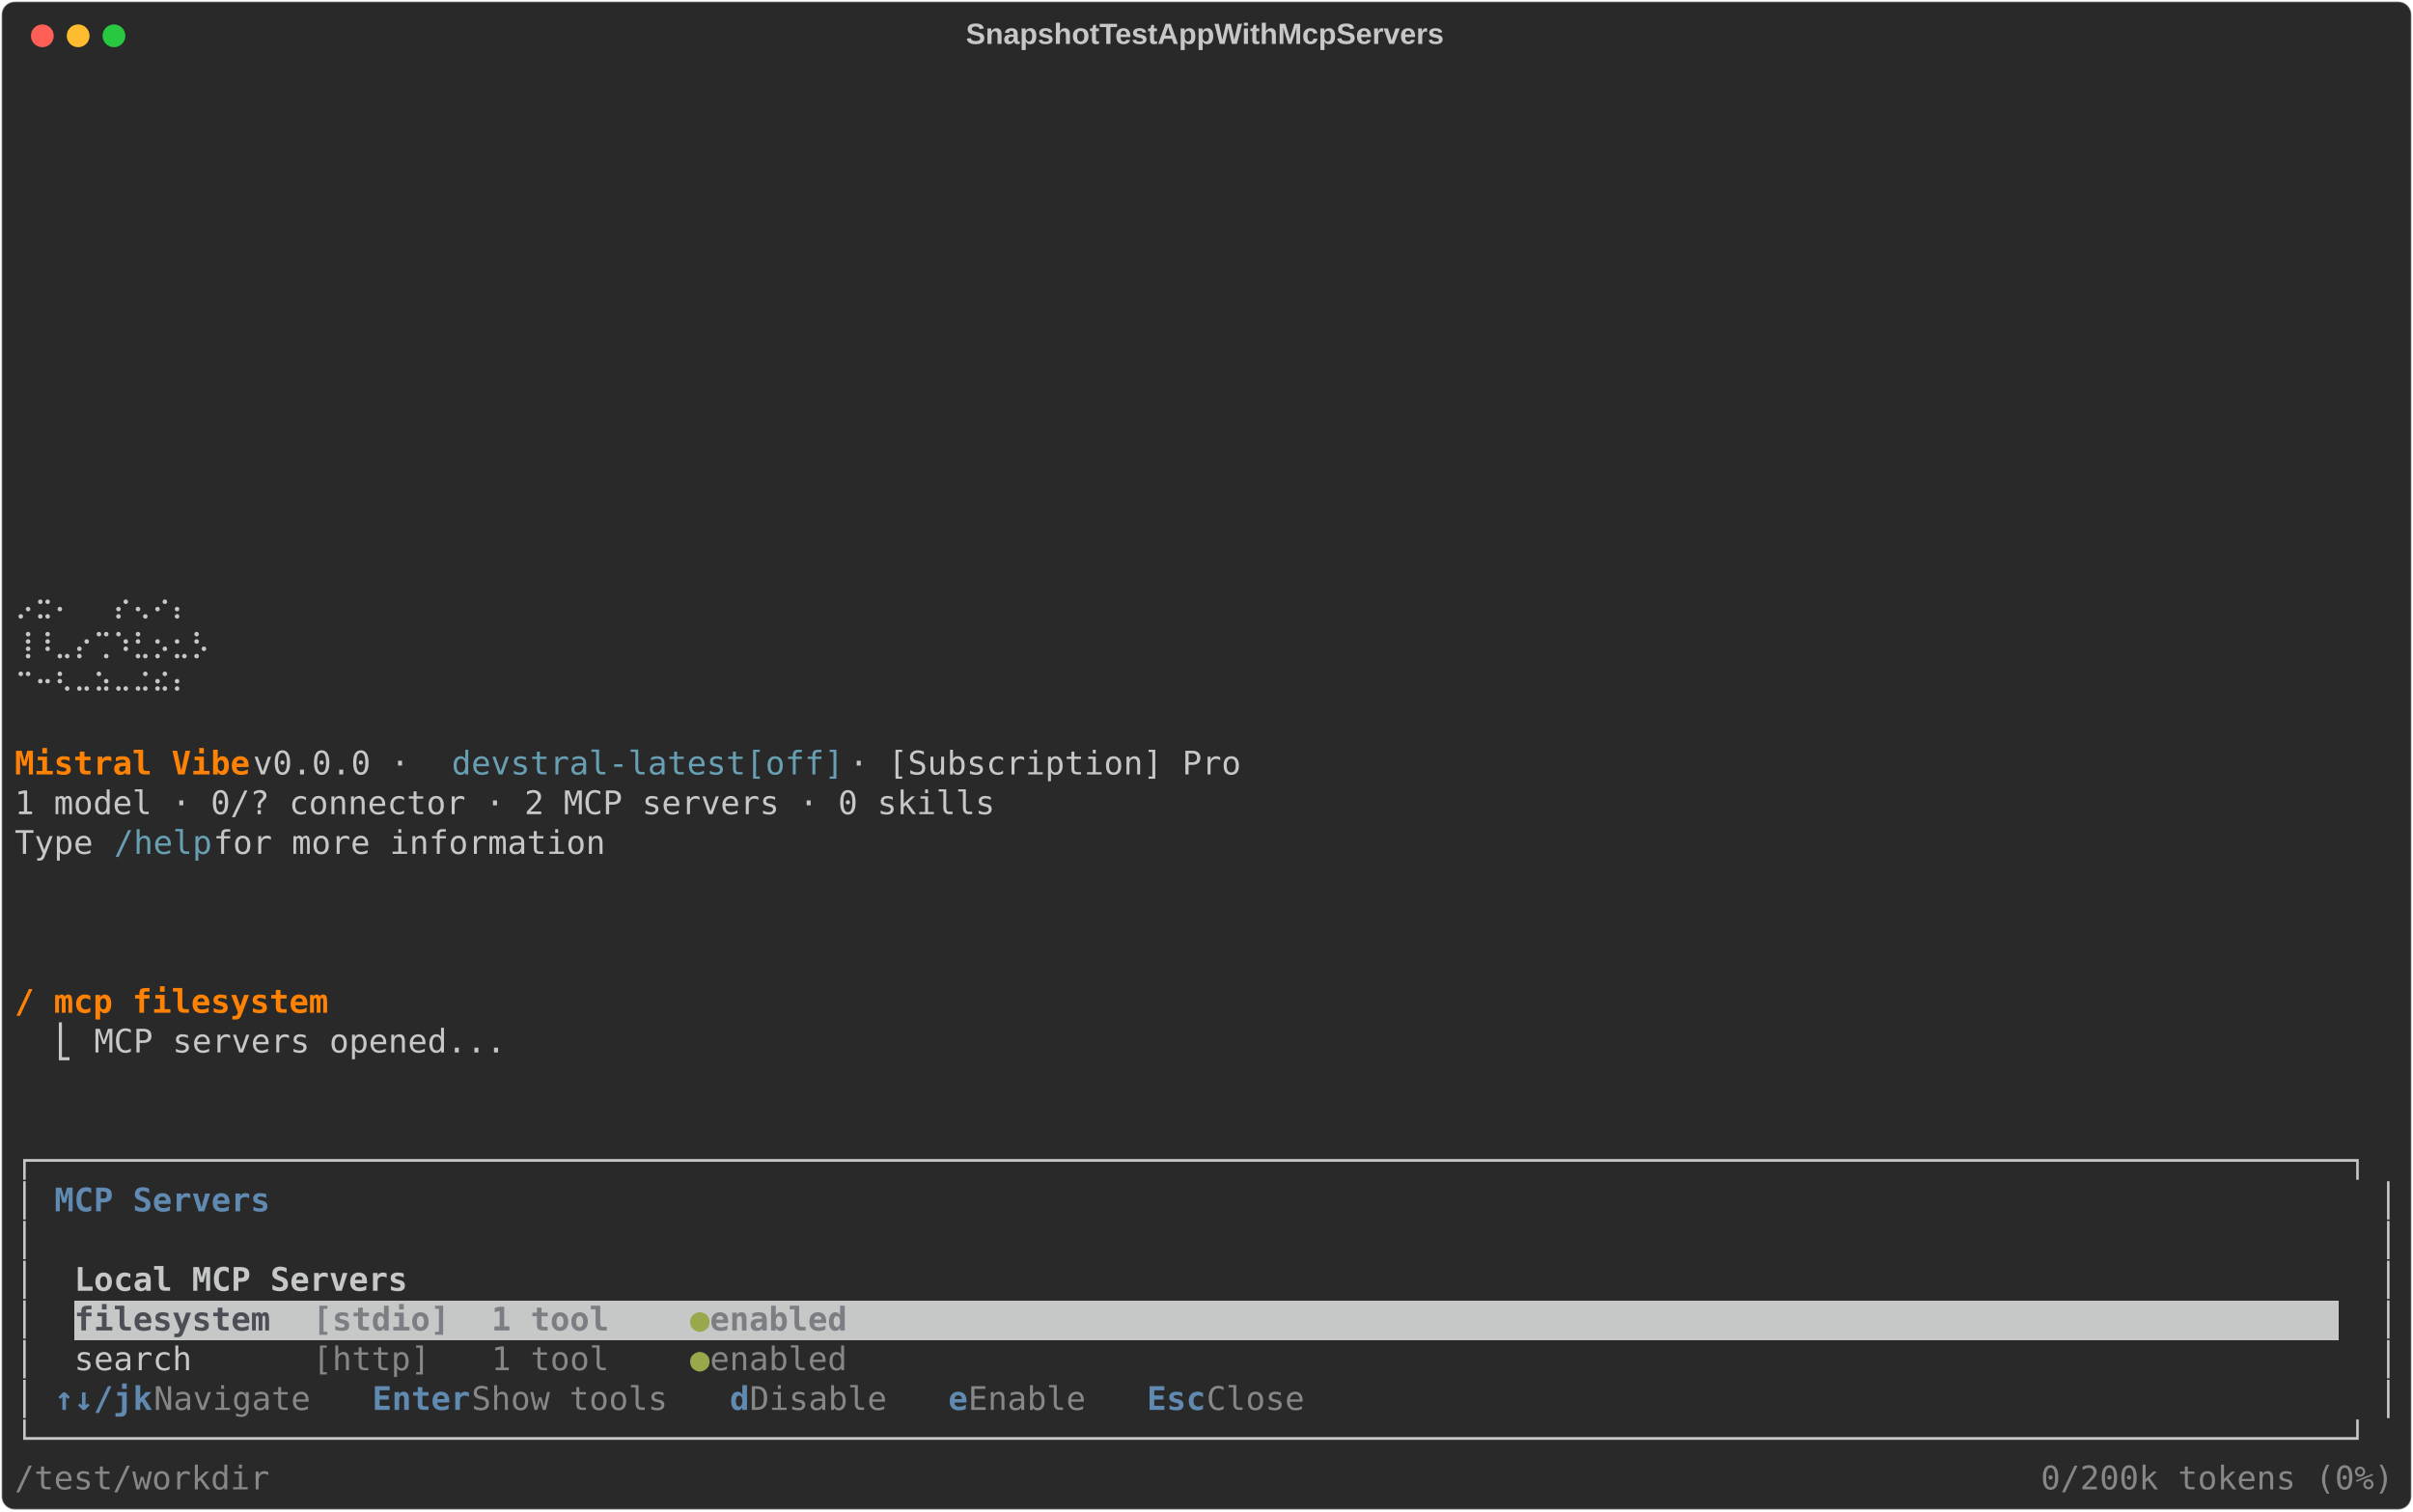
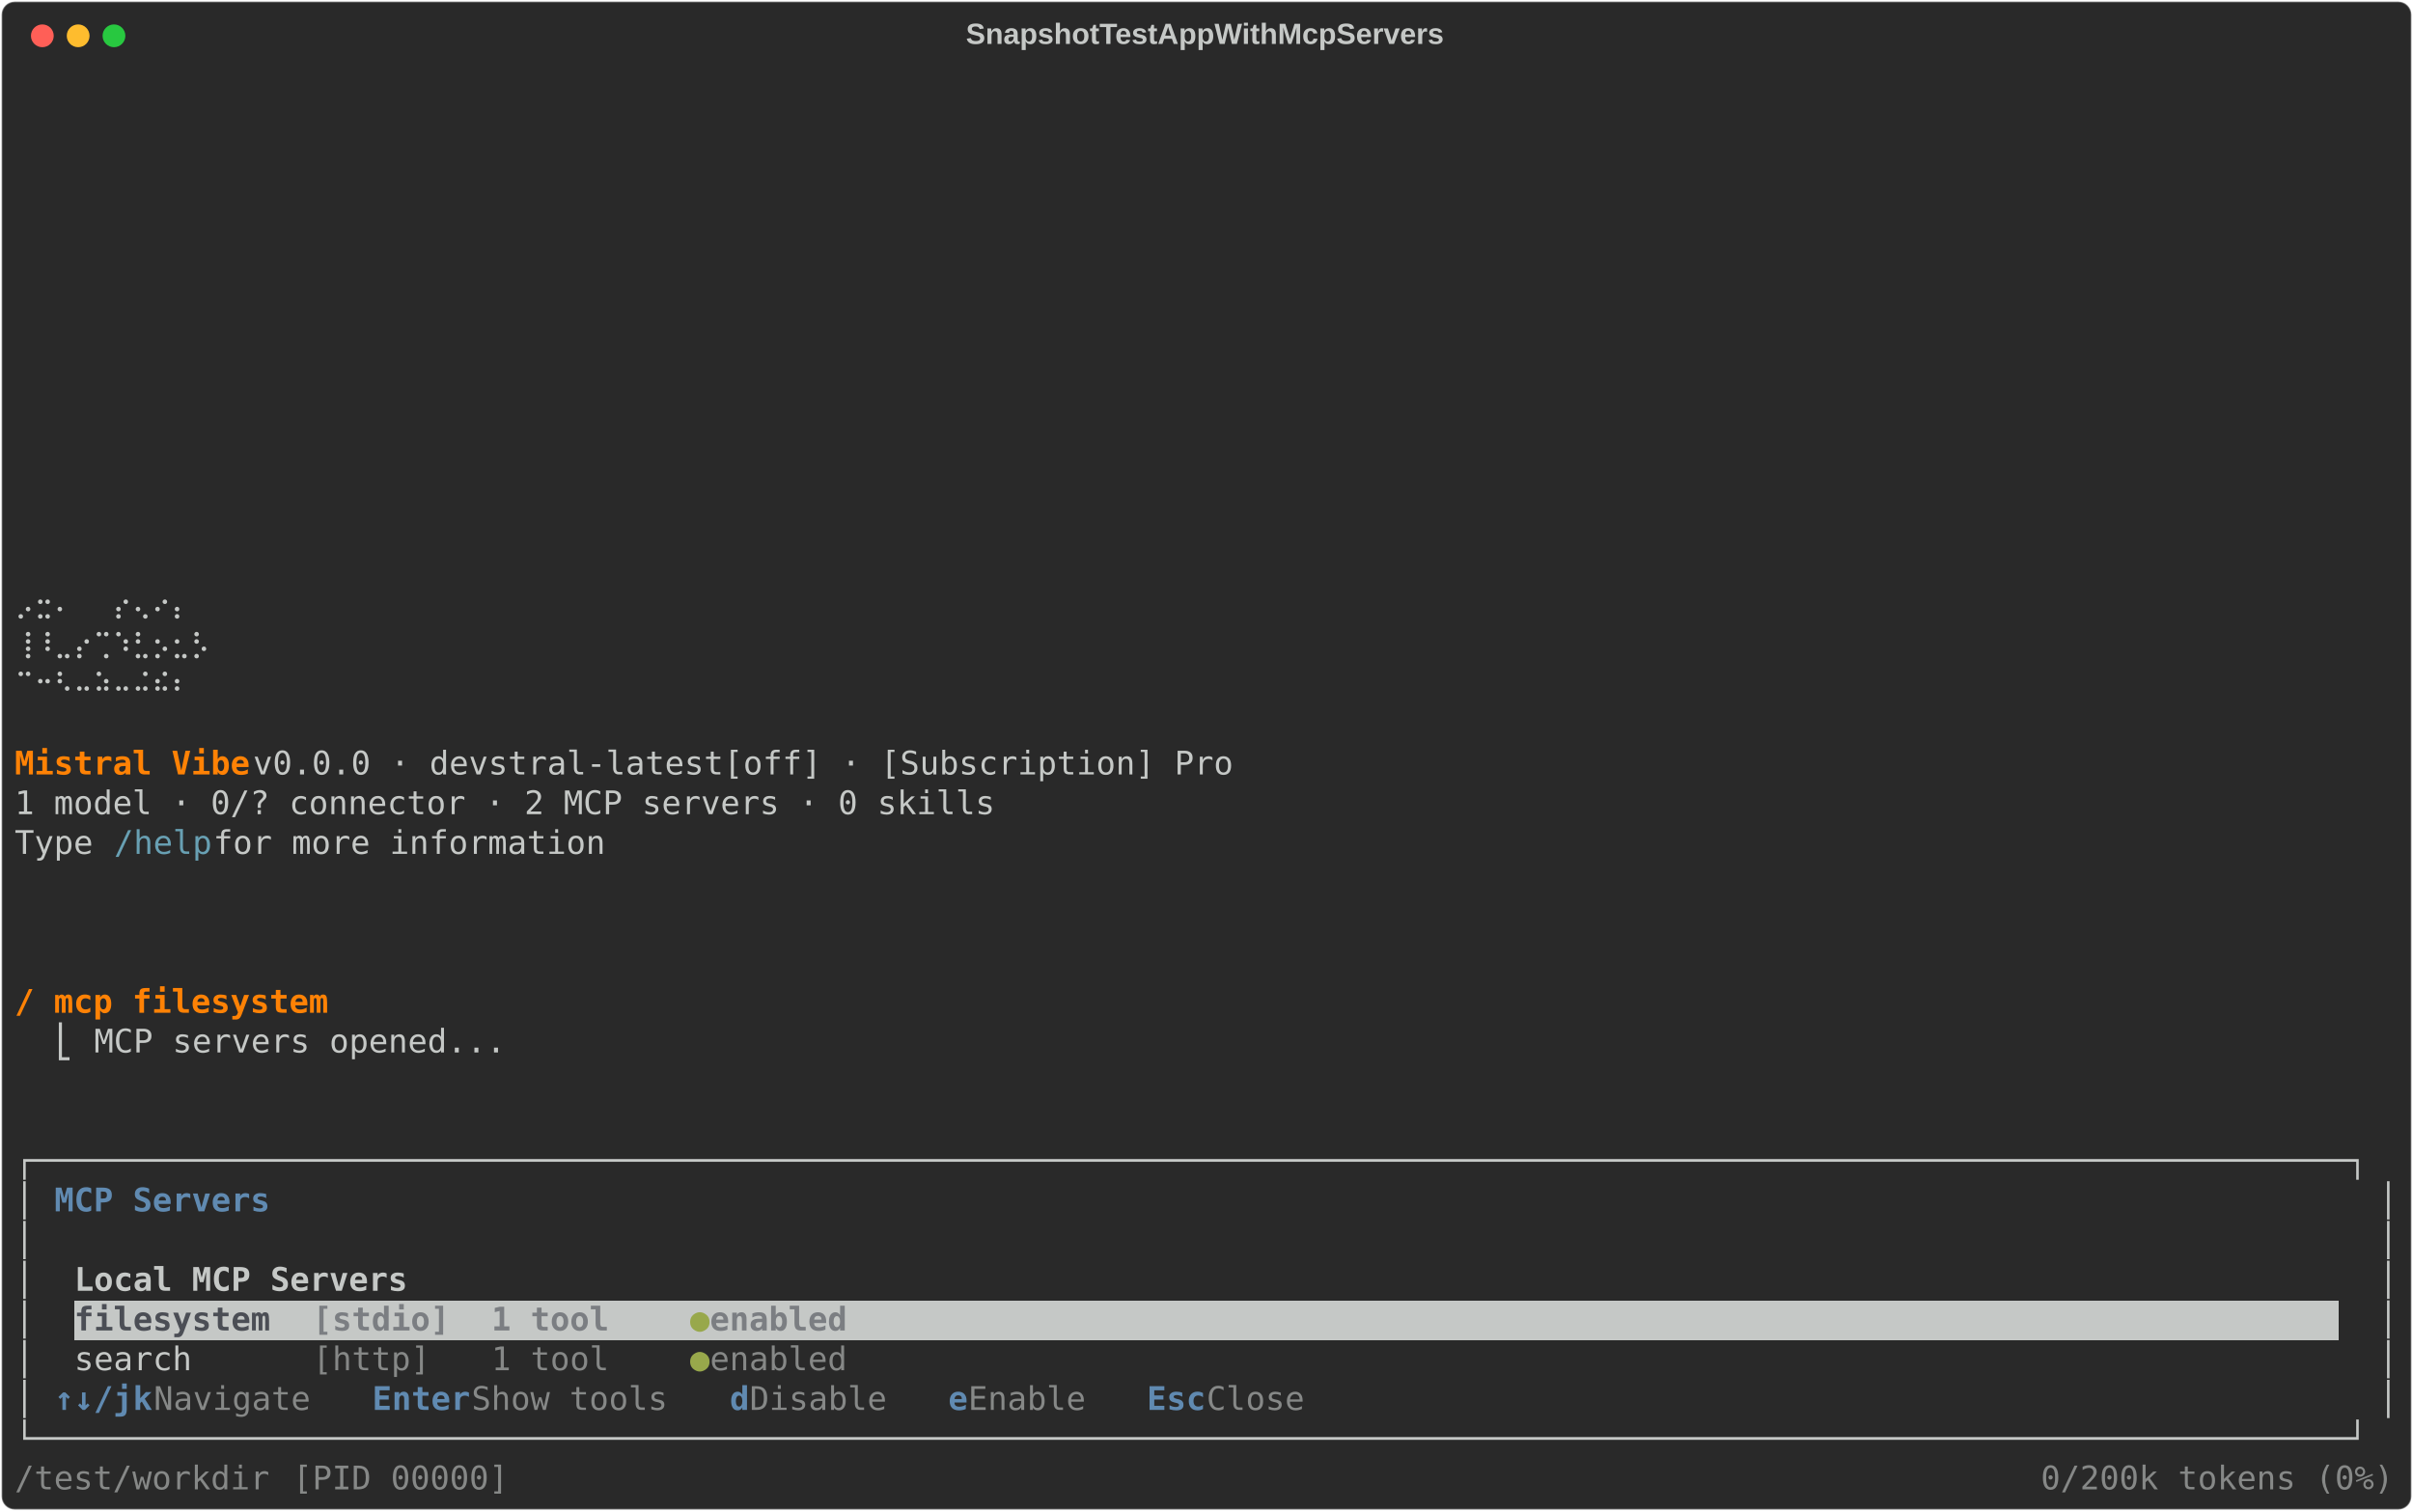
<svg xmlns="http://www.w3.org/2000/svg" class="rich-terminal" viewBox="0 0 1482 928.4">
  <style>

    @font-face {
        font-family: "Fira Code";
        src: local("FiraCode-Regular"),
                url("https://cdnjs.cloudflare.com/ajax/libs/firacode/6.2.0/woff2/FiraCode-Regular.woff2") format("woff2"),
                url("https://cdnjs.cloudflare.com/ajax/libs/firacode/6.2.0/woff/FiraCode-Regular.woff") format("woff");
        font-style: normal;
        font-weight: 400;
    }
    @font-face {
        font-family: "Fira Code";
        src: local("FiraCode-Bold"),
                url("https://cdnjs.cloudflare.com/ajax/libs/firacode/6.2.0/woff2/FiraCode-Bold.woff2") format("woff2"),
                url("https://cdnjs.cloudflare.com/ajax/libs/firacode/6.2.0/woff/FiraCode-Bold.woff") format("woff");
        font-style: bold;
        font-weight: 700;
    }

    .terminal-matrix {
        font-family: Fira Code, monospace;
        font-size: 20px;
        line-height: 24.4px;
        font-variant-east-asian: full-width;
    }

    .terminal-title {
        font-size: 18px;
        font-weight: bold;
        font-family: arial;
    }

    .terminal-r1 { fill: #c5c8c6 }
.terminal-r2 { fill: #ff8205;font-weight: bold }
.terminal-r3 { fill: #68a0b3 }
.terminal-r4 { fill: #608ab1;font-weight: bold }
.terminal-r5 { fill: #c5c8c6;font-weight: bold }
.terminal-r6 { fill: #4b4e55;font-weight: bold }
.terminal-r7 { fill: #7b7e82;font-weight: bold }
.terminal-r8 { fill: #98a84b;font-weight: bold }
.terminal-r9 { fill: #868887 }
.terminal-r10 { fill: #98a84b }
    </style>
  <defs>
    <clipPath id="terminal-clip-terminal">
      <rect x="0" y="0" width="1463.0" height="877.4" />
    </clipPath>
    <clipPath id="terminal-line-0">
      <rect x="0" y="1.5" width="1464" height="24.65" />
    </clipPath>
    <clipPath id="terminal-line-1">
      <rect x="0" y="25.9" width="1464" height="24.65" />
    </clipPath>
    <clipPath id="terminal-line-2">
      <rect x="0" y="50.3" width="1464" height="24.65" />
    </clipPath>
    <clipPath id="terminal-line-3">
      <rect x="0" y="74.7" width="1464" height="24.65" />
    </clipPath>
    <clipPath id="terminal-line-4">
      <rect x="0" y="99.1" width="1464" height="24.65" />
    </clipPath>
    <clipPath id="terminal-line-5">
      <rect x="0" y="123.5" width="1464" height="24.65" />
    </clipPath>
    <clipPath id="terminal-line-6">
      <rect x="0" y="147.9" width="1464" height="24.65" />
    </clipPath>
    <clipPath id="terminal-line-7">
      <rect x="0" y="172.3" width="1464" height="24.65" />
    </clipPath>
    <clipPath id="terminal-line-8">
      <rect x="0" y="196.7" width="1464" height="24.65" />
    </clipPath>
    <clipPath id="terminal-line-9">
      <rect x="0" y="221.1" width="1464" height="24.65" />
    </clipPath>
    <clipPath id="terminal-line-10">
      <rect x="0" y="245.5" width="1464" height="24.65" />
    </clipPath>
    <clipPath id="terminal-line-11">
      <rect x="0" y="269.9" width="1464" height="24.65" />
    </clipPath>
    <clipPath id="terminal-line-12">
      <rect x="0" y="294.3" width="1464" height="24.65" />
    </clipPath>
    <clipPath id="terminal-line-13">
      <rect x="0" y="318.7" width="1464" height="24.65" />
    </clipPath>
    <clipPath id="terminal-line-14">
      <rect x="0" y="343.1" width="1464" height="24.65" />
    </clipPath>
    <clipPath id="terminal-line-15">
      <rect x="0" y="367.5" width="1464" height="24.65" />
    </clipPath>
    <clipPath id="terminal-line-16">
      <rect x="0" y="391.9" width="1464" height="24.65" />
    </clipPath>
    <clipPath id="terminal-line-17">
      <rect x="0" y="416.3" width="1464" height="24.65" />
    </clipPath>
    <clipPath id="terminal-line-18">
      <rect x="0" y="440.7" width="1464" height="24.65" />
    </clipPath>
    <clipPath id="terminal-line-19">
      <rect x="0" y="465.1" width="1464" height="24.65" />
    </clipPath>
    <clipPath id="terminal-line-20">
      <rect x="0" y="489.5" width="1464" height="24.65" />
    </clipPath>
    <clipPath id="terminal-line-21">
      <rect x="0" y="513.9" width="1464" height="24.65" />
    </clipPath>
    <clipPath id="terminal-line-22">
      <rect x="0" y="538.3" width="1464" height="24.65" />
    </clipPath>
    <clipPath id="terminal-line-23">
      <rect x="0" y="562.7" width="1464" height="24.65" />
    </clipPath>
    <clipPath id="terminal-line-24">
      <rect x="0" y="587.1" width="1464" height="24.65" />
    </clipPath>
    <clipPath id="terminal-line-25">
      <rect x="0" y="611.5" width="1464" height="24.65" />
    </clipPath>
    <clipPath id="terminal-line-26">
      <rect x="0" y="635.9" width="1464" height="24.65" />
    </clipPath>
    <clipPath id="terminal-line-27">
      <rect x="0" y="660.3" width="1464" height="24.65" />
    </clipPath>
    <clipPath id="terminal-line-28">
      <rect x="0" y="684.7" width="1464" height="24.65" />
    </clipPath>
    <clipPath id="terminal-line-29">
      <rect x="0" y="709.1" width="1464" height="24.65" />
    </clipPath>
    <clipPath id="terminal-line-30">
      <rect x="0" y="733.5" width="1464" height="24.65" />
    </clipPath>
    <clipPath id="terminal-line-31">
      <rect x="0" y="757.9" width="1464" height="24.65" />
    </clipPath>
    <clipPath id="terminal-line-32">
      <rect x="0" y="782.3" width="1464" height="24.65" />
    </clipPath>
    <clipPath id="terminal-line-33">
      <rect x="0" y="806.7" width="1464" height="24.65" />
    </clipPath>
    <clipPath id="terminal-line-34">
      <rect x="0" y="831.1" width="1464" height="24.65" />
    </clipPath>
  </defs>
  <rect fill="#292929" stroke="rgba(255,255,255,0.35)" stroke-width="1" x="1" y="1" width="1480" height="926.4" rx="8" />
  <text class="terminal-title" fill="#c5c8c6" text-anchor="middle" x="740" y="27">SnapshotTestAppWithMcpServers</text>
  <g transform="translate(26,22)">
    <circle cx="0" cy="0" r="7" fill="#ff5f57" />
    <circle cx="22" cy="0" r="7" fill="#febc2e" />
    <circle cx="44" cy="0" r="7" fill="#28c840" />
  </g>
  <g transform="translate(9, 41)" clip-path="url(#terminal-clip-terminal)">
    <rect fill="#c5c8c6" x="36.6" y="757.9" width="146.4" height="24.65" shape-rendering="crispEdges" />
    <rect fill="#c5c8c6" x="183" y="757.9" width="109.8" height="24.65" shape-rendering="crispEdges" />
    <rect fill="#c5c8c6" x="292.8" y="757.9" width="97.6" height="24.65" shape-rendering="crispEdges" />
    <rect fill="#c5c8c6" x="390.4" y="757.9" width="24.4" height="24.65" shape-rendering="crispEdges" />
    <rect fill="#c5c8c6" x="414.8" y="757.9" width="12.2" height="24.65" shape-rendering="crispEdges" />
    <rect fill="#c5c8c6" x="427" y="757.9" width="97.6" height="24.65" shape-rendering="crispEdges" />
    <rect fill="#c5c8c6" x="524.6" y="757.9" width="902.8" height="24.65" shape-rendering="crispEdges" />
    <g class="terminal-matrix">
      <text class="terminal-r1" x="1464" y="20" textLength="12.2" clip-path="url(#terminal-line-0)">
</text>
      <text class="terminal-r1" x="1464" y="44.4" textLength="12.2" clip-path="url(#terminal-line-1)">
</text>
      <text class="terminal-r1" x="1464" y="68.8" textLength="12.2" clip-path="url(#terminal-line-2)">
</text>
      <text class="terminal-r1" x="1464" y="93.2" textLength="12.2" clip-path="url(#terminal-line-3)">
</text>
      <text class="terminal-r1" x="1464" y="117.6" textLength="12.2" clip-path="url(#terminal-line-4)">
</text>
      <text class="terminal-r1" x="1464" y="142" textLength="12.2" clip-path="url(#terminal-line-5)">
</text>
      <text class="terminal-r1" x="1464" y="166.4" textLength="12.2" clip-path="url(#terminal-line-6)">
</text>
      <text class="terminal-r1" x="1464" y="190.8" textLength="12.2" clip-path="url(#terminal-line-7)">
</text>
      <text class="terminal-r1" x="1464" y="215.2" textLength="12.2" clip-path="url(#terminal-line-8)">
</text>
      <text class="terminal-r1" x="1464" y="239.6" textLength="12.2" clip-path="url(#terminal-line-9)">
</text>
      <text class="terminal-r1" x="1464" y="264" textLength="12.2" clip-path="url(#terminal-line-10)">
</text>
      <text class="terminal-r1" x="1464" y="288.4" textLength="12.2" clip-path="url(#terminal-line-11)">
</text>
      <text class="terminal-r1" x="1464" y="312.8" textLength="12.2" clip-path="url(#terminal-line-12)">
</text>
      <text class="terminal-r1" x="0" y="337.2" textLength="134.2" clip-path="url(#terminal-line-13)">  ⡠⣒⠄  ⡔⢄⠔⡄</text>
      <text class="terminal-r1" x="1464" y="337.2" textLength="12.2" clip-path="url(#terminal-line-13)">
</text>
      <text class="terminal-r1" x="0" y="361.6" textLength="134.2" clip-path="url(#terminal-line-14)"> ⢸⠸⣀⡔⢉⠱⣃⡢⣂⡣</text>
      <text class="terminal-r1" x="1464" y="361.6" textLength="12.2" clip-path="url(#terminal-line-14)">
</text>
      <text class="terminal-r1" x="0" y="386" textLength="134.2" clip-path="url(#terminal-line-15)">  ⠉⠒⠣⠤⠵⠤⠬⠮⠆</text>
      <text class="terminal-r1" x="1464" y="386" textLength="12.2" clip-path="url(#terminal-line-15)">
</text>
      <text class="terminal-r1" x="1464" y="410.4" textLength="12.2" clip-path="url(#terminal-line-16)">
</text>
      <text class="terminal-r2" x="0" y="434.8" textLength="146.4" clip-path="url(#terminal-line-17)">Mistral Vibe</text>
-       <text class="terminal-r1" x="146.4" y="434.8" textLength="122" clip-path="url(#terminal-line-17)"> v0.0.0 · </text>
-       <text class="terminal-r3" x="268.4" y="434.8" textLength="244" clip-path="url(#terminal-line-17)">devstral-latest[off]</text>
-       <text class="terminal-r1" x="512.4" y="434.8" textLength="256.2" clip-path="url(#terminal-line-17)"> · [Subscription] Pro</text>
+       <text class="terminal-r1" x="146.4" y="434.8" textLength="622.2" clip-path="url(#terminal-line-17)"> v0.0.0 · devstral-latest[off] · [Subscription] Pro</text>
      <text class="terminal-r1" x="1464" y="434.8" textLength="12.2" clip-path="url(#terminal-line-17)">
</text>
      <text class="terminal-r1" x="0" y="459.2" textLength="610" clip-path="url(#terminal-line-18)">1 model · 0/? connector · 2 MCP servers · 0 skills</text>
      <text class="terminal-r1" x="1464" y="459.2" textLength="12.2" clip-path="url(#terminal-line-18)">
</text>
      <text class="terminal-r1" x="0" y="483.6" textLength="61" clip-path="url(#terminal-line-19)">Type </text>
      <text class="terminal-r3" x="61" y="483.6" textLength="61" clip-path="url(#terminal-line-19)">/help</text>
      <text class="terminal-r1" x="122" y="483.6" textLength="256.2" clip-path="url(#terminal-line-19)"> for more information</text>
      <text class="terminal-r1" x="1464" y="483.6" textLength="12.2" clip-path="url(#terminal-line-19)">
</text>
      <text class="terminal-r1" x="1464" y="508" textLength="12.2" clip-path="url(#terminal-line-20)">
</text>
      <text class="terminal-r1" x="1464" y="532.4" textLength="12.2" clip-path="url(#terminal-line-21)">
</text>
      <text class="terminal-r1" x="1464" y="556.8" textLength="12.2" clip-path="url(#terminal-line-22)">
</text>
      <text class="terminal-r2" x="0" y="581.2" textLength="195.2" clip-path="url(#terminal-line-23)">/ mcp filesystem</text>
      <text class="terminal-r1" x="1464" y="581.2" textLength="12.2" clip-path="url(#terminal-line-23)">
</text>
      <text class="terminal-r1" x="24.4" y="605.6" textLength="12.2" clip-path="url(#terminal-line-24)">⎣</text>
      <text class="terminal-r1" x="48.8" y="605.6" textLength="256.2" clip-path="url(#terminal-line-24)">MCP servers opened...</text>
      <text class="terminal-r1" x="1464" y="605.6" textLength="12.2" clip-path="url(#terminal-line-24)">
</text>
      <text class="terminal-r1" x="1464" y="630" textLength="12.2" clip-path="url(#terminal-line-25)">
</text>
      <text class="terminal-r1" x="1464" y="654.4" textLength="12.2" clip-path="url(#terminal-line-26)">
</text>
      <text class="terminal-r1" x="0" y="678.8" textLength="1464" clip-path="url(#terminal-line-27)">┌──────────────────────────────────────────────────────────────────────────────────────────────────────────────────────┐</text>
      <text class="terminal-r1" x="1464" y="678.8" textLength="12.2" clip-path="url(#terminal-line-27)">
</text>
      <text class="terminal-r1" x="0" y="703.2" textLength="12.2" clip-path="url(#terminal-line-28)">│</text>
      <text class="terminal-r4" x="24.4" y="703.2" textLength="134.2" clip-path="url(#terminal-line-28)">MCP Servers</text>
      <text class="terminal-r1" x="1451.8" y="703.2" textLength="12.2" clip-path="url(#terminal-line-28)">│</text>
      <text class="terminal-r1" x="1464" y="703.2" textLength="12.2" clip-path="url(#terminal-line-28)">
</text>
      <text class="terminal-r1" x="0" y="727.6" textLength="12.2" clip-path="url(#terminal-line-29)">│</text>
      <text class="terminal-r1" x="1451.8" y="727.6" textLength="12.2" clip-path="url(#terminal-line-29)">│</text>
      <text class="terminal-r1" x="1464" y="727.6" textLength="12.2" clip-path="url(#terminal-line-29)">
</text>
      <text class="terminal-r1" x="0" y="752" textLength="12.2" clip-path="url(#terminal-line-30)">│</text>
      <text class="terminal-r5" x="36.6" y="752" textLength="207.4" clip-path="url(#terminal-line-30)">Local MCP Servers</text>
      <text class="terminal-r1" x="1451.8" y="752" textLength="12.2" clip-path="url(#terminal-line-30)">│</text>
      <text class="terminal-r1" x="1464" y="752" textLength="12.2" clip-path="url(#terminal-line-30)">
</text>
      <text class="terminal-r1" x="0" y="776.4" textLength="12.2" clip-path="url(#terminal-line-31)">│</text>
      <text class="terminal-r6" x="36.6" y="776.4" textLength="146.4" clip-path="url(#terminal-line-31)">  filesystem</text>
      <text class="terminal-r7" x="183" y="776.4" textLength="109.8" clip-path="url(#terminal-line-31)">  [stdio]</text>
      <text class="terminal-r7" x="292.8" y="776.4" textLength="97.6" clip-path="url(#terminal-line-31)">  1 tool</text>
      <text class="terminal-r8" x="414.8" y="776.4" textLength="12.2" clip-path="url(#terminal-line-31)">●</text>
      <text class="terminal-r7" x="427" y="776.4" textLength="97.6" clip-path="url(#terminal-line-31)"> enabled</text>
      <text class="terminal-r1" x="1451.8" y="776.4" textLength="12.2" clip-path="url(#terminal-line-31)">│</text>
      <text class="terminal-r1" x="1464" y="776.4" textLength="12.2" clip-path="url(#terminal-line-31)">
</text>
      <text class="terminal-r1" x="0" y="800.8" textLength="12.2" clip-path="url(#terminal-line-32)">│</text>
      <text class="terminal-r1" x="36.6" y="800.8" textLength="146.4" clip-path="url(#terminal-line-32)">  search    </text>
      <text class="terminal-r9" x="183" y="800.8" textLength="109.8" clip-path="url(#terminal-line-32)">  [http] </text>
      <text class="terminal-r9" x="292.8" y="800.8" textLength="97.6" clip-path="url(#terminal-line-32)">  1 tool</text>
      <text class="terminal-r10" x="414.8" y="800.8" textLength="12.2" clip-path="url(#terminal-line-32)">●</text>
      <text class="terminal-r9" x="427" y="800.8" textLength="97.6" clip-path="url(#terminal-line-32)"> enabled</text>
      <text class="terminal-r1" x="1451.8" y="800.8" textLength="12.2" clip-path="url(#terminal-line-32)">│</text>
      <text class="terminal-r1" x="1464" y="800.8" textLength="12.2" clip-path="url(#terminal-line-32)">
</text>
      <text class="terminal-r1" x="0" y="825.2" textLength="12.2" clip-path="url(#terminal-line-33)">│</text>
      <text class="terminal-r4" x="24.4" y="825.2" textLength="61" clip-path="url(#terminal-line-33)">↑↓/jk</text>
      <text class="terminal-r9" x="85.4" y="825.2" textLength="134.2" clip-path="url(#terminal-line-33)"> Navigate  </text>
      <text class="terminal-r4" x="219.6" y="825.2" textLength="61" clip-path="url(#terminal-line-33)">Enter</text>
      <text class="terminal-r9" x="280.6" y="825.2" textLength="158.6" clip-path="url(#terminal-line-33)"> Show tools  </text>
      <text class="terminal-r4" x="439.2" y="825.2" textLength="12.2" clip-path="url(#terminal-line-33)">d</text>
      <text class="terminal-r9" x="451.4" y="825.2" textLength="122" clip-path="url(#terminal-line-33)"> Disable  </text>
      <text class="terminal-r4" x="573.4" y="825.2" textLength="12.2" clip-path="url(#terminal-line-33)">e</text>
      <text class="terminal-r9" x="585.6" y="825.2" textLength="109.8" clip-path="url(#terminal-line-33)"> Enable  </text>
      <text class="terminal-r4" x="695.4" y="825.2" textLength="36.6" clip-path="url(#terminal-line-33)">Esc</text>
      <text class="terminal-r9" x="732" y="825.2" textLength="73.2" clip-path="url(#terminal-line-33)"> Close</text>
      <text class="terminal-r1" x="1451.8" y="825.2" textLength="12.2" clip-path="url(#terminal-line-33)">│</text>
      <text class="terminal-r1" x="1464" y="825.2" textLength="12.2" clip-path="url(#terminal-line-33)">
</text>
      <text class="terminal-r1" x="0" y="849.6" textLength="1464" clip-path="url(#terminal-line-34)">└──────────────────────────────────────────────────────────────────────────────────────────────────────────────────────┘</text>
      <text class="terminal-r1" x="1464" y="849.6" textLength="12.2" clip-path="url(#terminal-line-34)">
</text>
      <text class="terminal-r9" x="0" y="874" textLength="158.6" clip-path="url(#terminal-line-35)">/test/workdir</text>
+       <text class="terminal-r9" x="170.8" y="874" textLength="134.2" clip-path="url(#terminal-line-35)">[PID 00000]</text>
      <text class="terminal-r9" x="1244.4" y="874" textLength="219.6" clip-path="url(#terminal-line-35)">0/200k tokens (0%)</text>
    </g>
  </g>
</svg>
